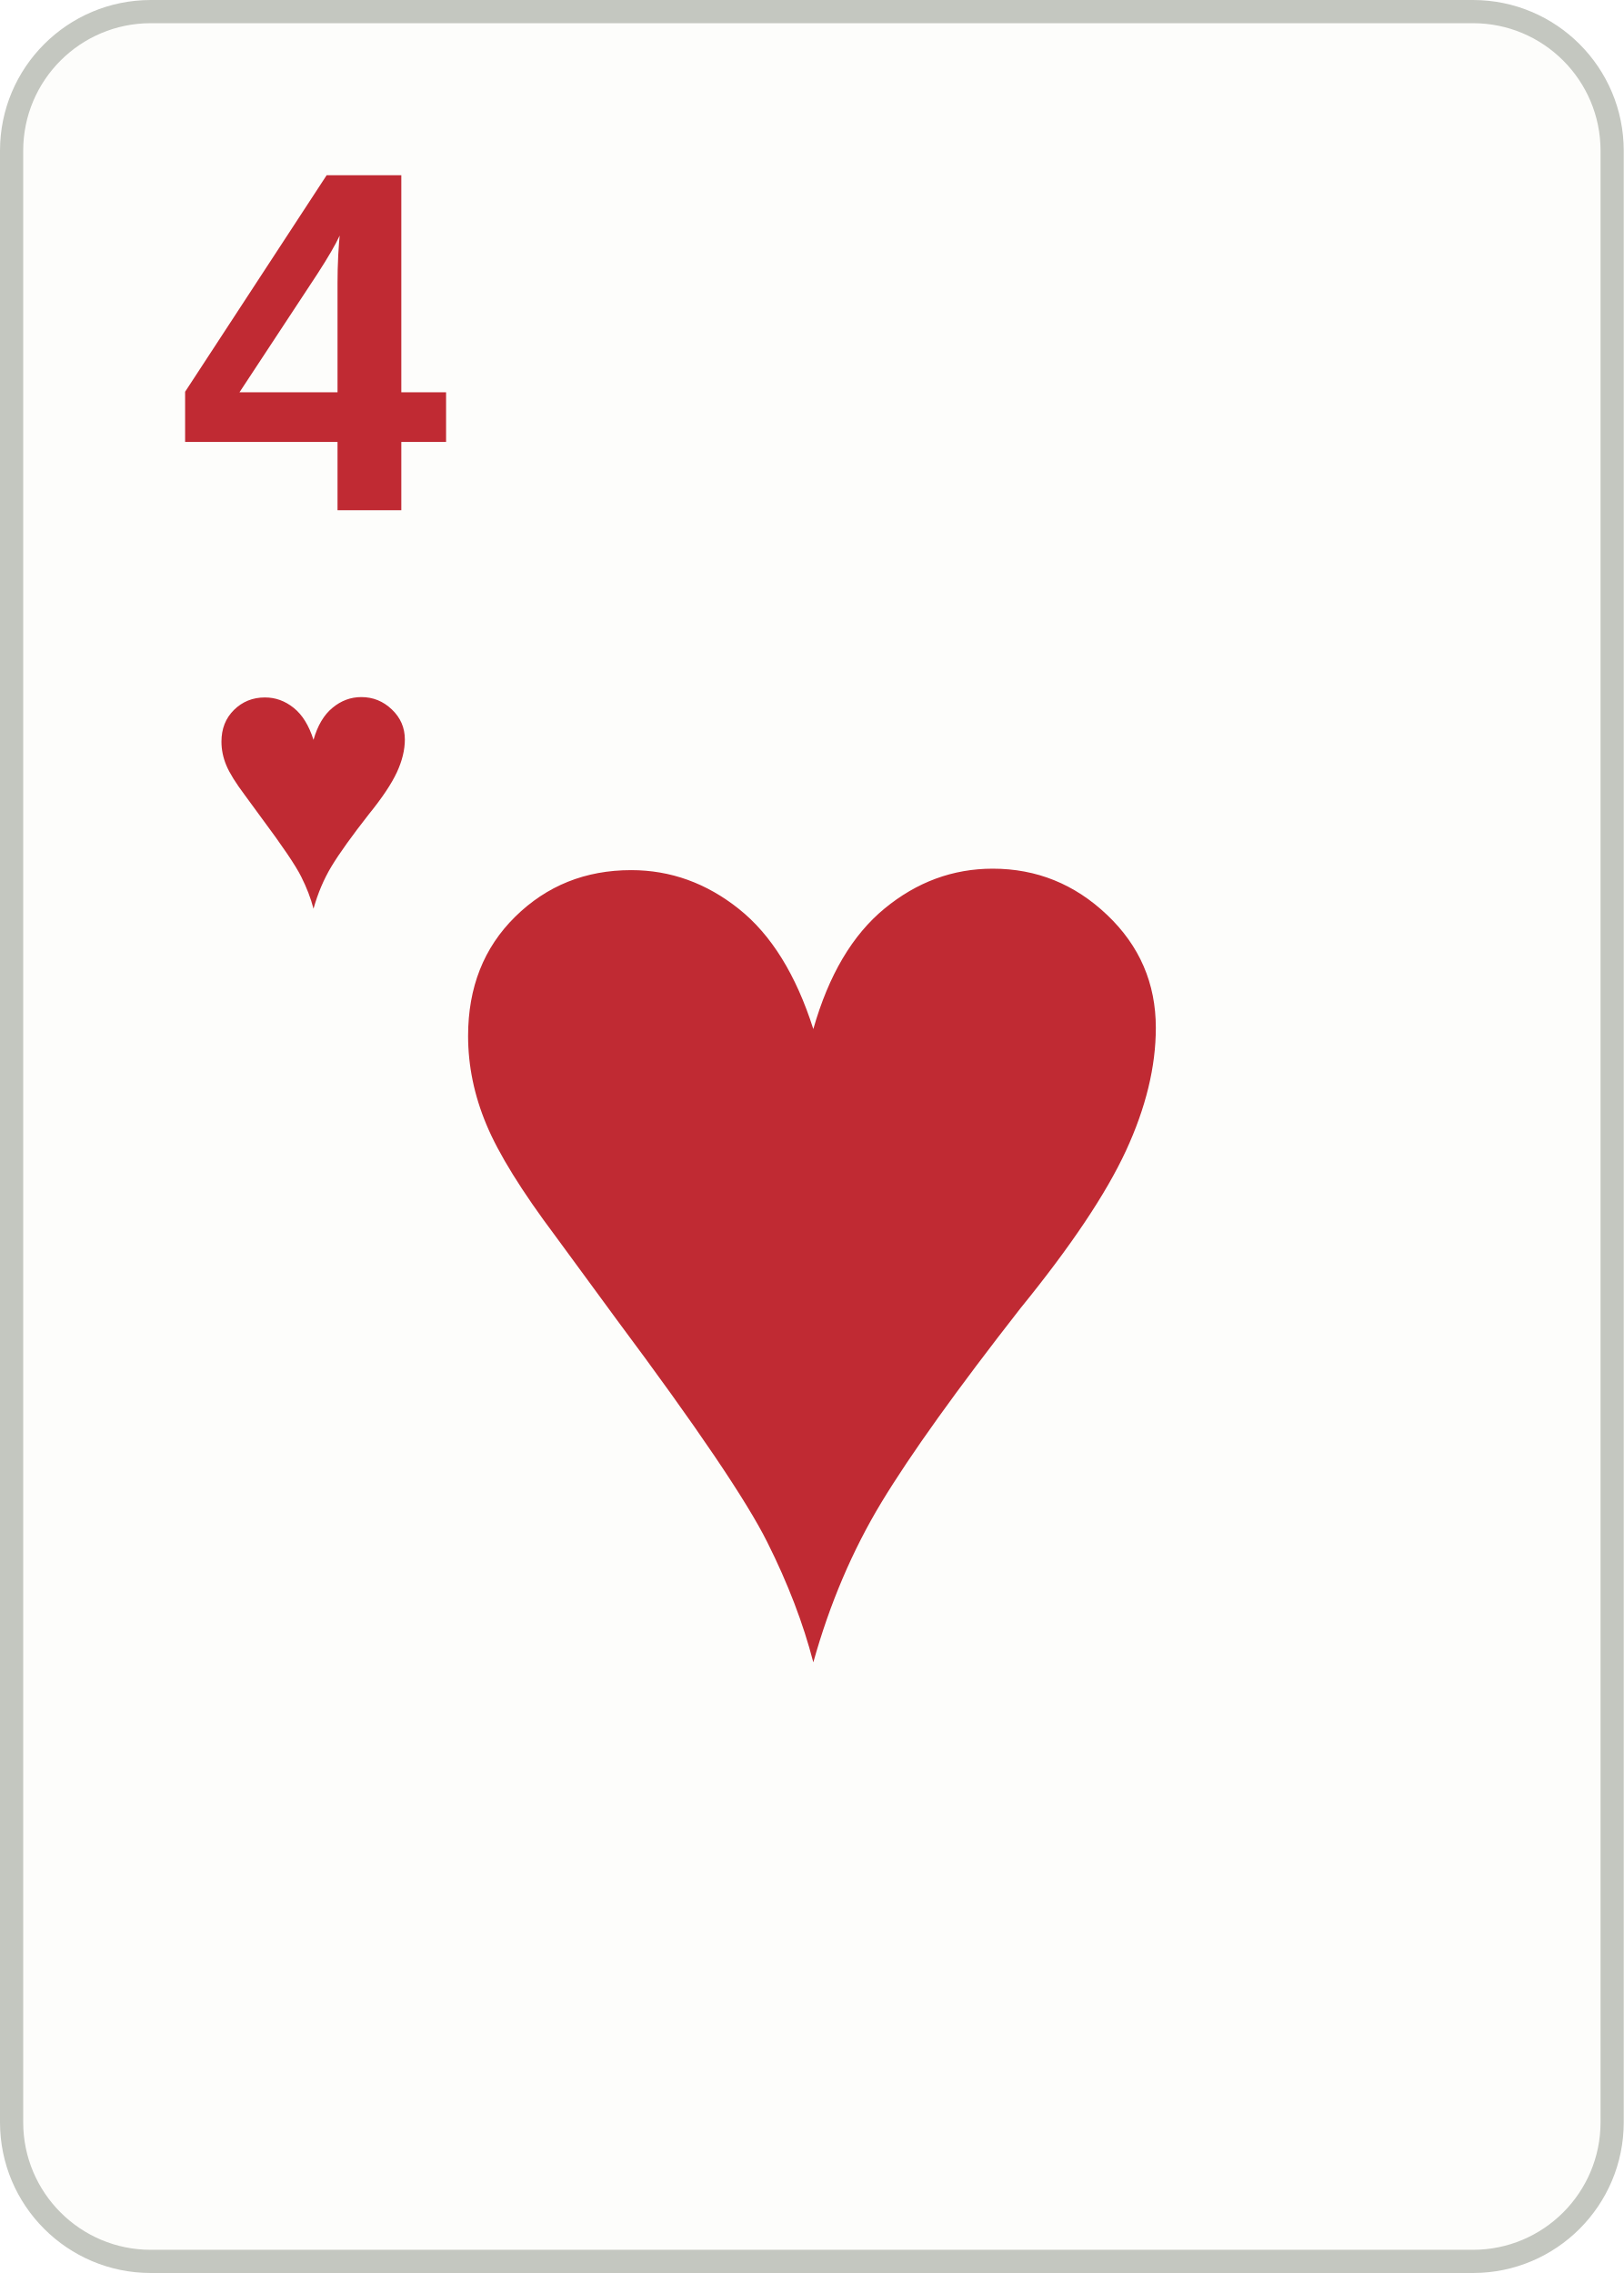
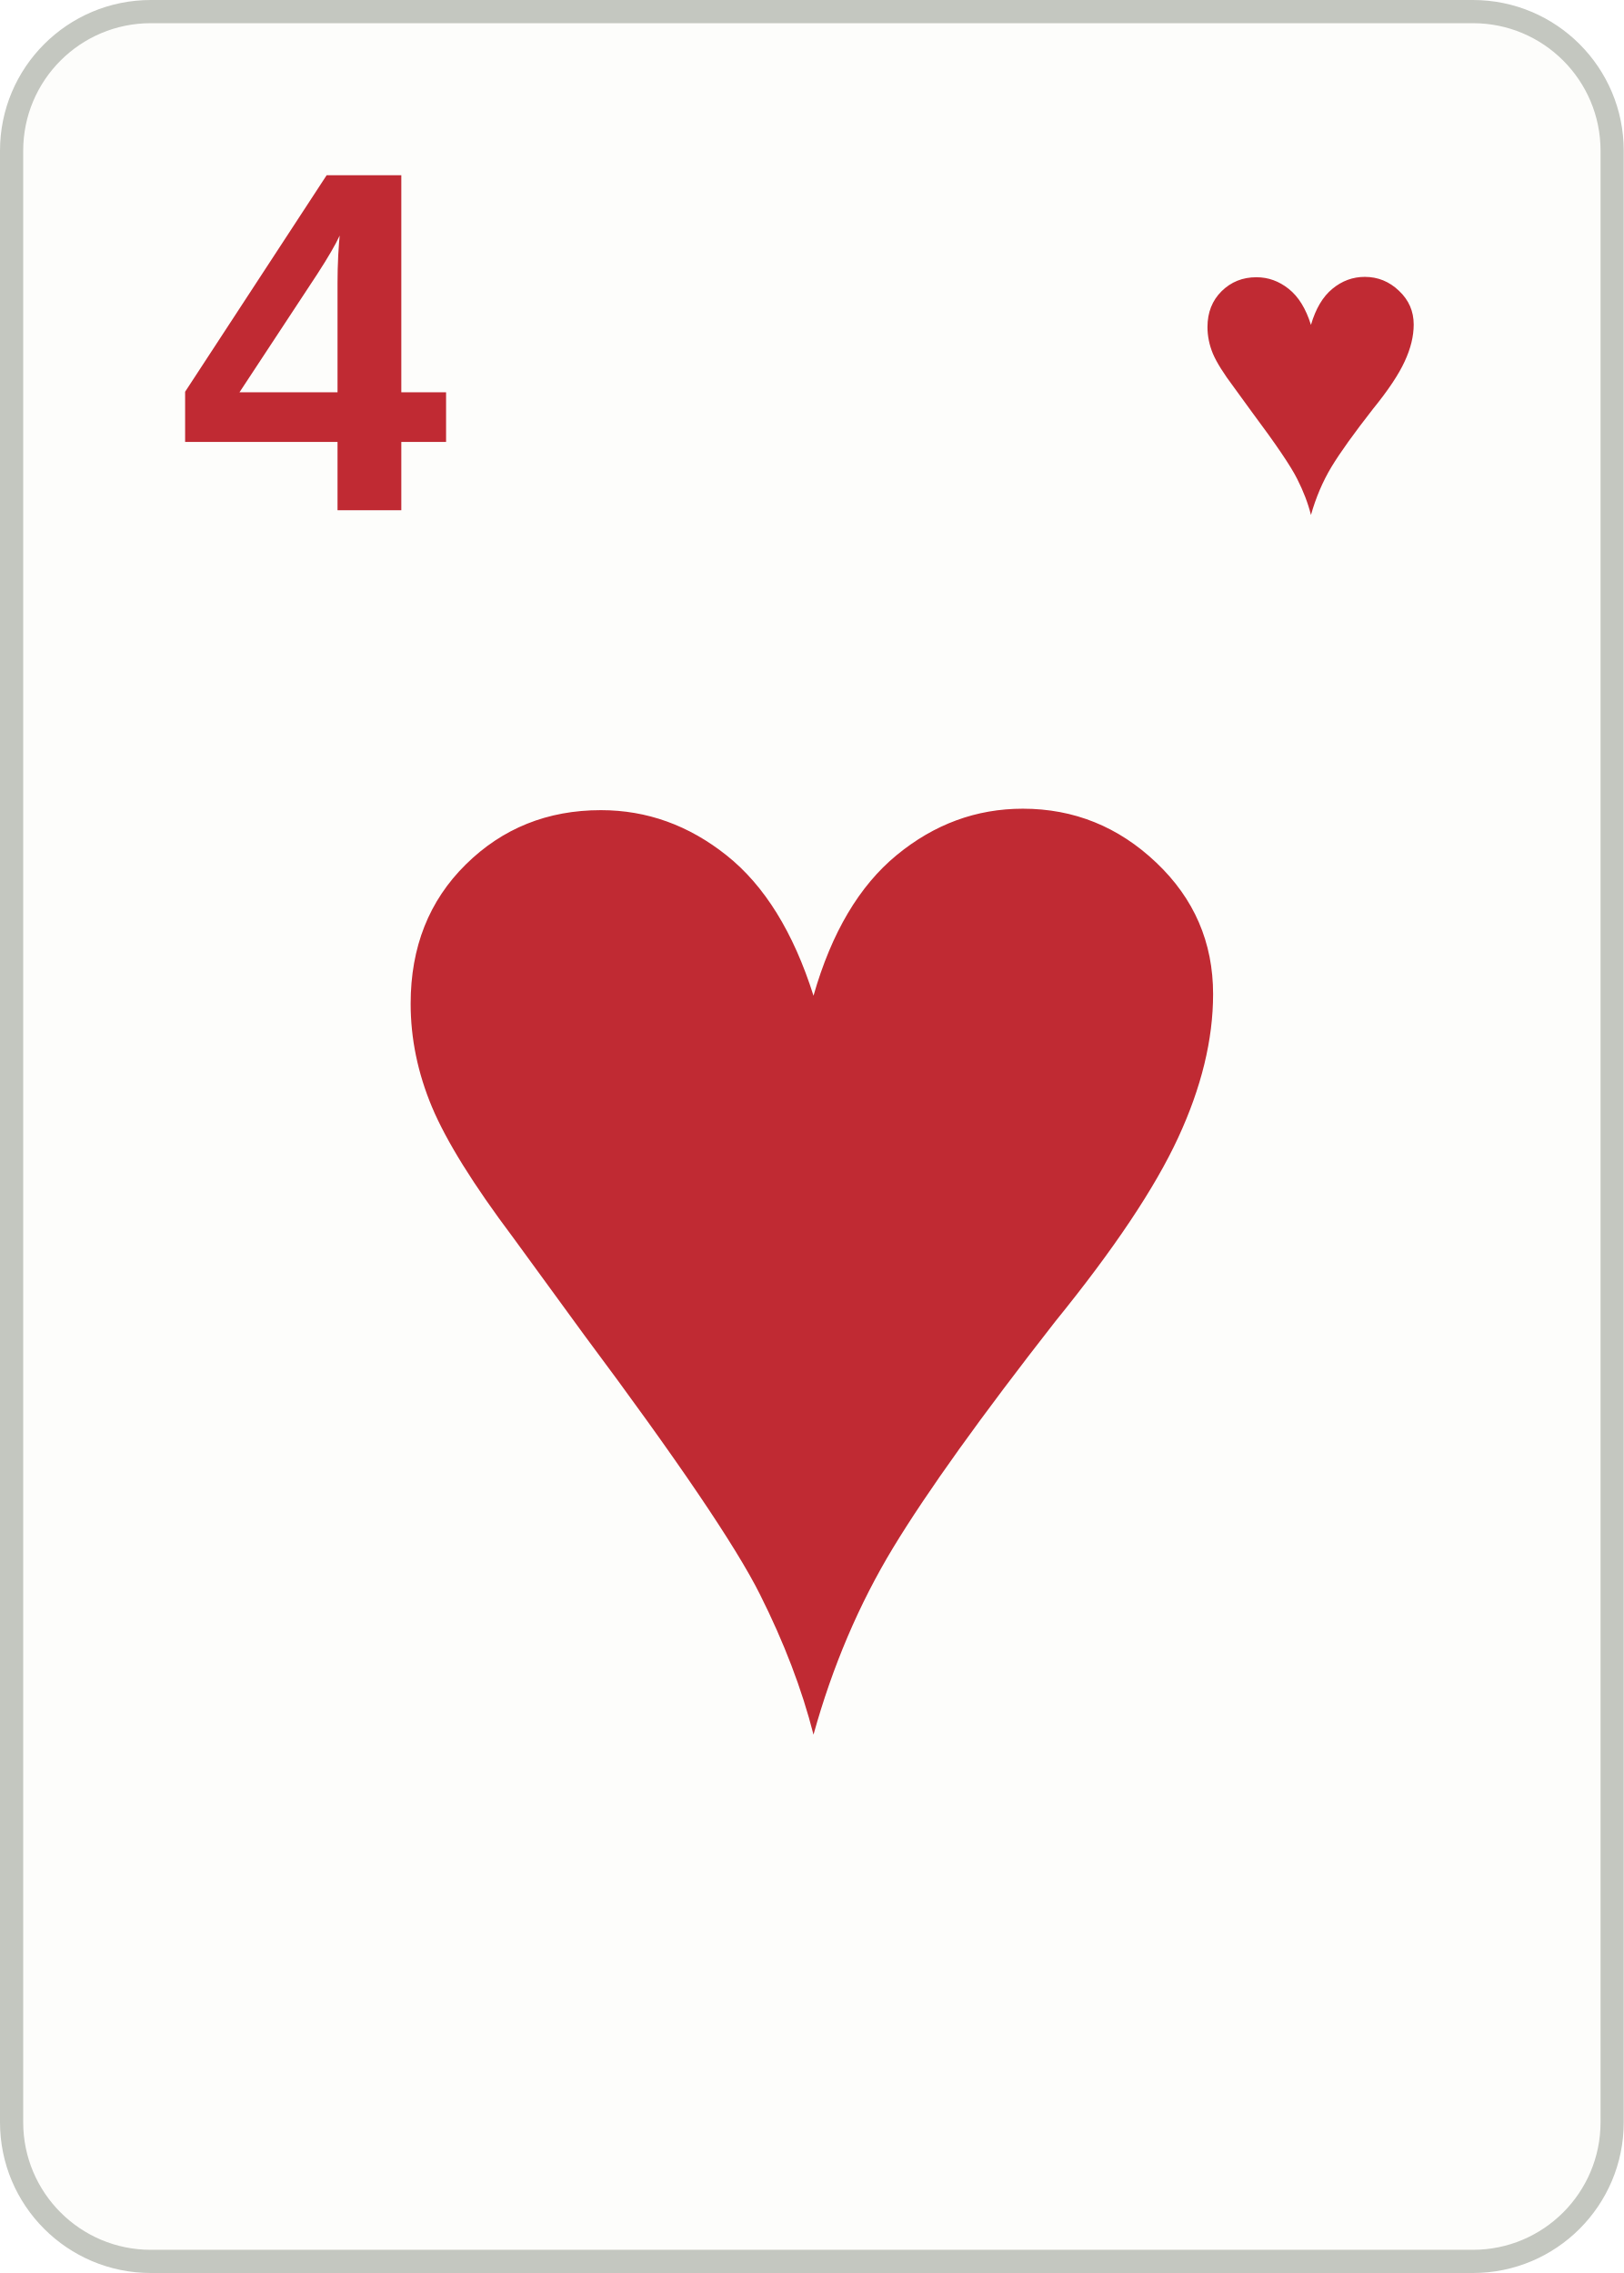
<svg xmlns="http://www.w3.org/2000/svg" viewBox="0 0 140 196">
  <rect x="1" y="1" width="138" height="194" rx="12" fill="#fdfdfb" stroke="#c4c7c0" stroke-width="2" />
  <g font-family="Arial,Helvetica,sans-serif" font-weight="700">
    <text x="27" y="44" font-size="42" text-anchor="middle" fill="#c02a33">4</text>
-     <text x="27" y="78" font-size="32" text-anchor="middle" fill="#c02a33">♥</text>
-     <text x="70" y="142" font-size="120" text-anchor="middle" fill="#c02a33">♥</text>
+     <text x="113" y="44" font-size="36" text-anchor="middle" fill="#c02a33">♥</text>
+     <text x="70" y="148" font-size="140" text-anchor="middle" fill="#c02a33">♥</text>
  </g>
</svg>
